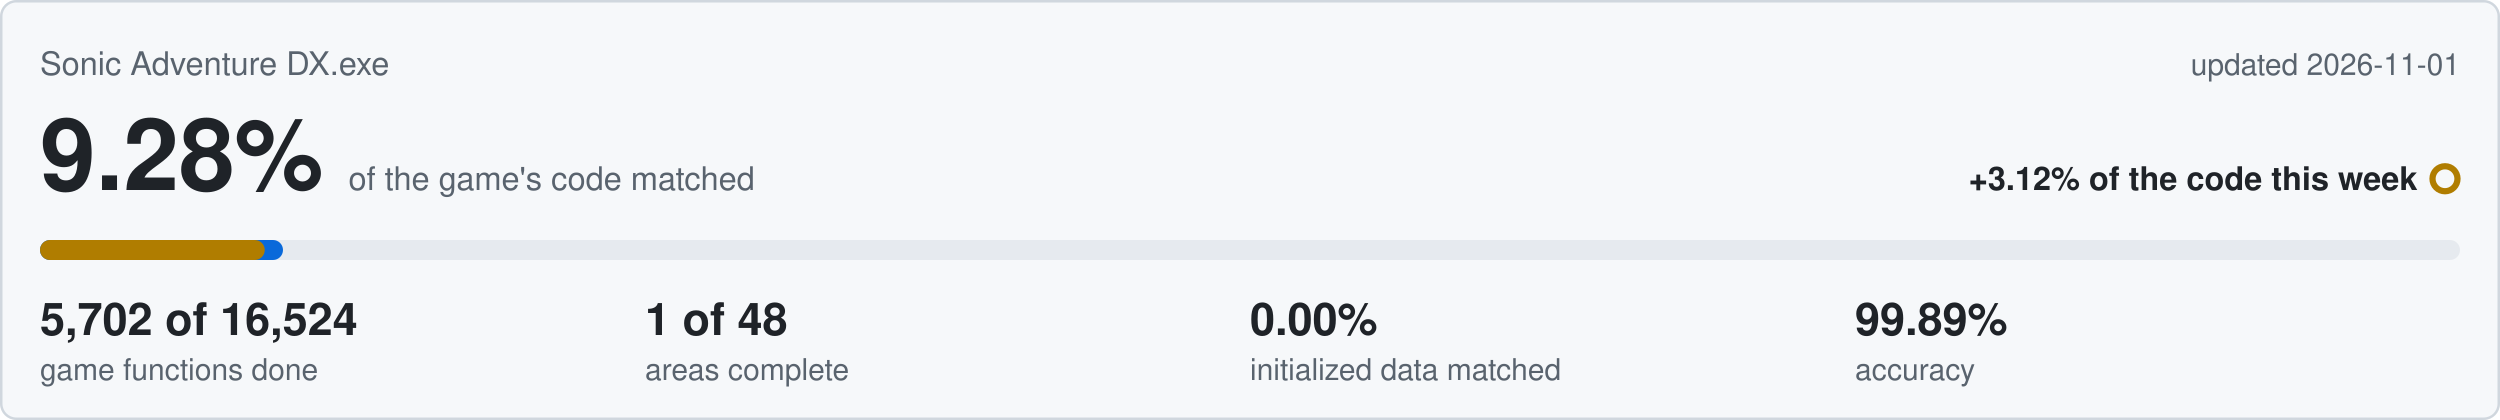
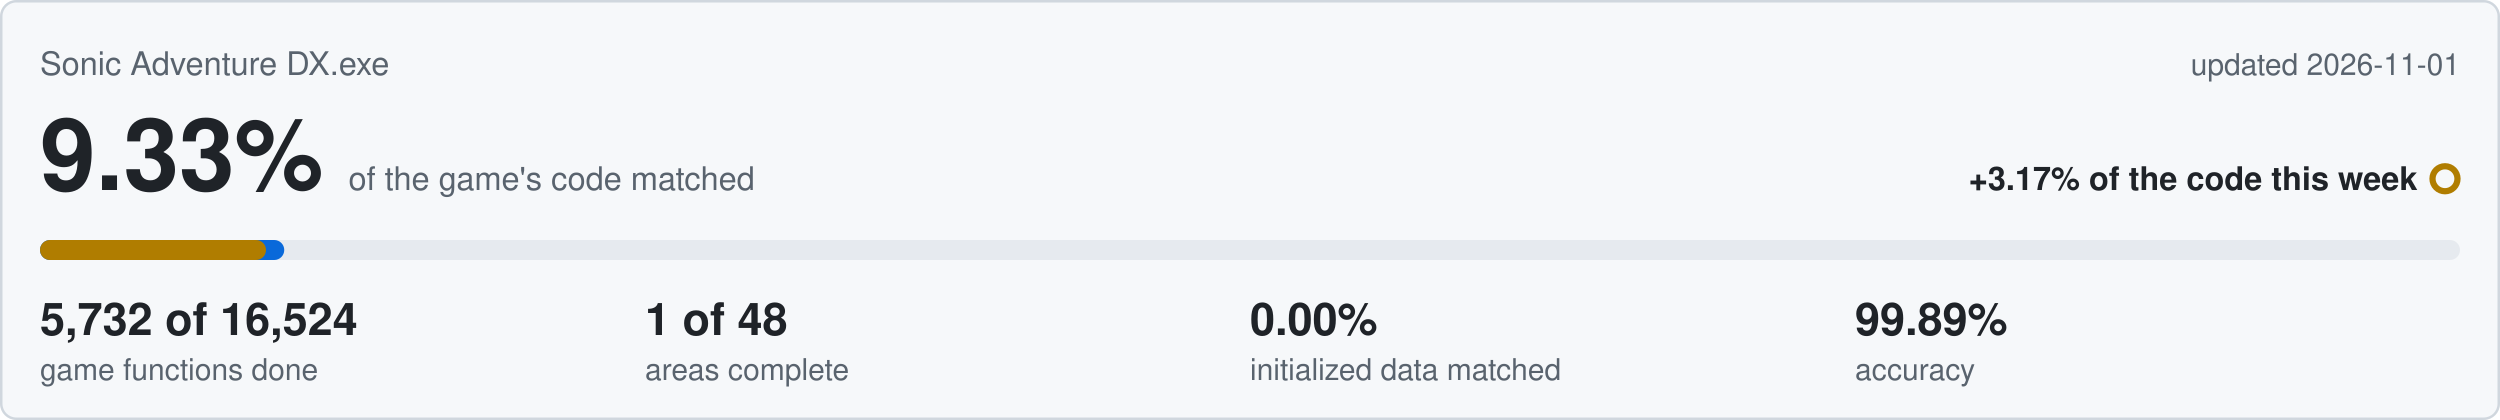
<svg xmlns="http://www.w3.org/2000/svg" viewBox="0 0 1000 168" width="1000" height="168">
  <rect x="0.5" y="0.5" width="999" height="167" rx="6" fill="#f6f8fa" stroke="#d0d7de" />
  <text x="16" y="30" font-family="Segoe UI,Helvetica,Arial,sans-serif" font-size="13" fill="#59636e">Sonic Adventure DX.exe</text>
  <text x="984" y="30" text-anchor="end" font-family="Segoe UI,Helvetica,Arial,sans-serif" font-size="12" fill="#59636e">updated 2026-11-01</text>
-   <text x="16" y="76" font-family="Segoe UI,Helvetica,Arial,sans-serif" font-size="40" font-weight="600" fill="#1f2328">9.28%<tspan dx="10" font-size="13" font-weight="400" fill="#59636e">of the game's code matched</tspan>
+   <text x="16" y="76" font-family="Segoe UI,Helvetica,Arial,sans-serif" font-size="40" font-weight="600" fill="#1f2328">9.33%<tspan dx="10" font-size="13" font-weight="400" fill="#59636e">of the game's code matched</tspan>
  </text>
-   <text x="967" y="76" text-anchor="end" font-family="Segoe UI,Helvetica,Arial,sans-serif" font-size="13" font-weight="600" fill="#1f2328">+3.12% of the code this week</text>
+   <text x="967" y="76" text-anchor="end" font-family="Segoe UI,Helvetica,Arial,sans-serif" font-size="13" font-weight="600" fill="#1f2328">+3.17% of the code this week</text>
  <circle cx="978" cy="71.5" r="5" fill="none" stroke="#b07d00" stroke-width="2.5" />
  <rect x="16" y="96" width="968" height="8" rx="4" fill="#e6eaef" />
-   <rect x="16" y="96" width="97.2" height="8" rx="4" fill="#0969da" />
-   <rect x="16" y="96" width="89.9" height="8" rx="4" fill="#b07d00" />
-   <text x="16" y="134" font-family="Segoe UI,Helvetica,Arial,sans-serif" font-size="18" font-weight="600" fill="#1f2328">5,702 of 16,524</text>
+   <rect x="16" y="96" width="97.7" height="8" rx="4" fill="#0969da" />
+   <rect x="16" y="96" width="90.4" height="8" rx="4" fill="#b07d00" />
+   <text x="16" y="134" font-family="Segoe UI,Helvetica,Arial,sans-serif" font-size="18" font-weight="600" fill="#1f2328">5,732 of 16,524</text>
  <text x="16" y="152" font-family="Segoe UI,Helvetica,Arial,sans-serif" font-size="12" fill="#59636e">game functions done</text>
  <text x="258" y="134" font-family="Segoe UI,Helvetica,Arial,sans-serif" font-size="18" font-weight="600" fill="#1f2328">1 of 48</text>
  <text x="258" y="152" font-family="Segoe UI,Helvetica,Arial,sans-serif" font-size="12" fill="#59636e">areas complete</text>
  <text x="500" y="134" font-family="Segoe UI,Helvetica,Arial,sans-serif" font-size="18" font-weight="600" fill="#1f2328">0.00%</text>
  <text x="500" y="152" font-family="Segoe UI,Helvetica,Arial,sans-serif" font-size="12" fill="#59636e">initialized data matched</text>
  <text x="742" y="134" font-family="Segoe UI,Helvetica,Arial,sans-serif" font-size="18" font-weight="600" fill="#1f2328">99.89%</text>
  <text x="742" y="152" font-family="Segoe UI,Helvetica,Arial,sans-serif" font-size="12" fill="#59636e">accuracy</text>
</svg>
